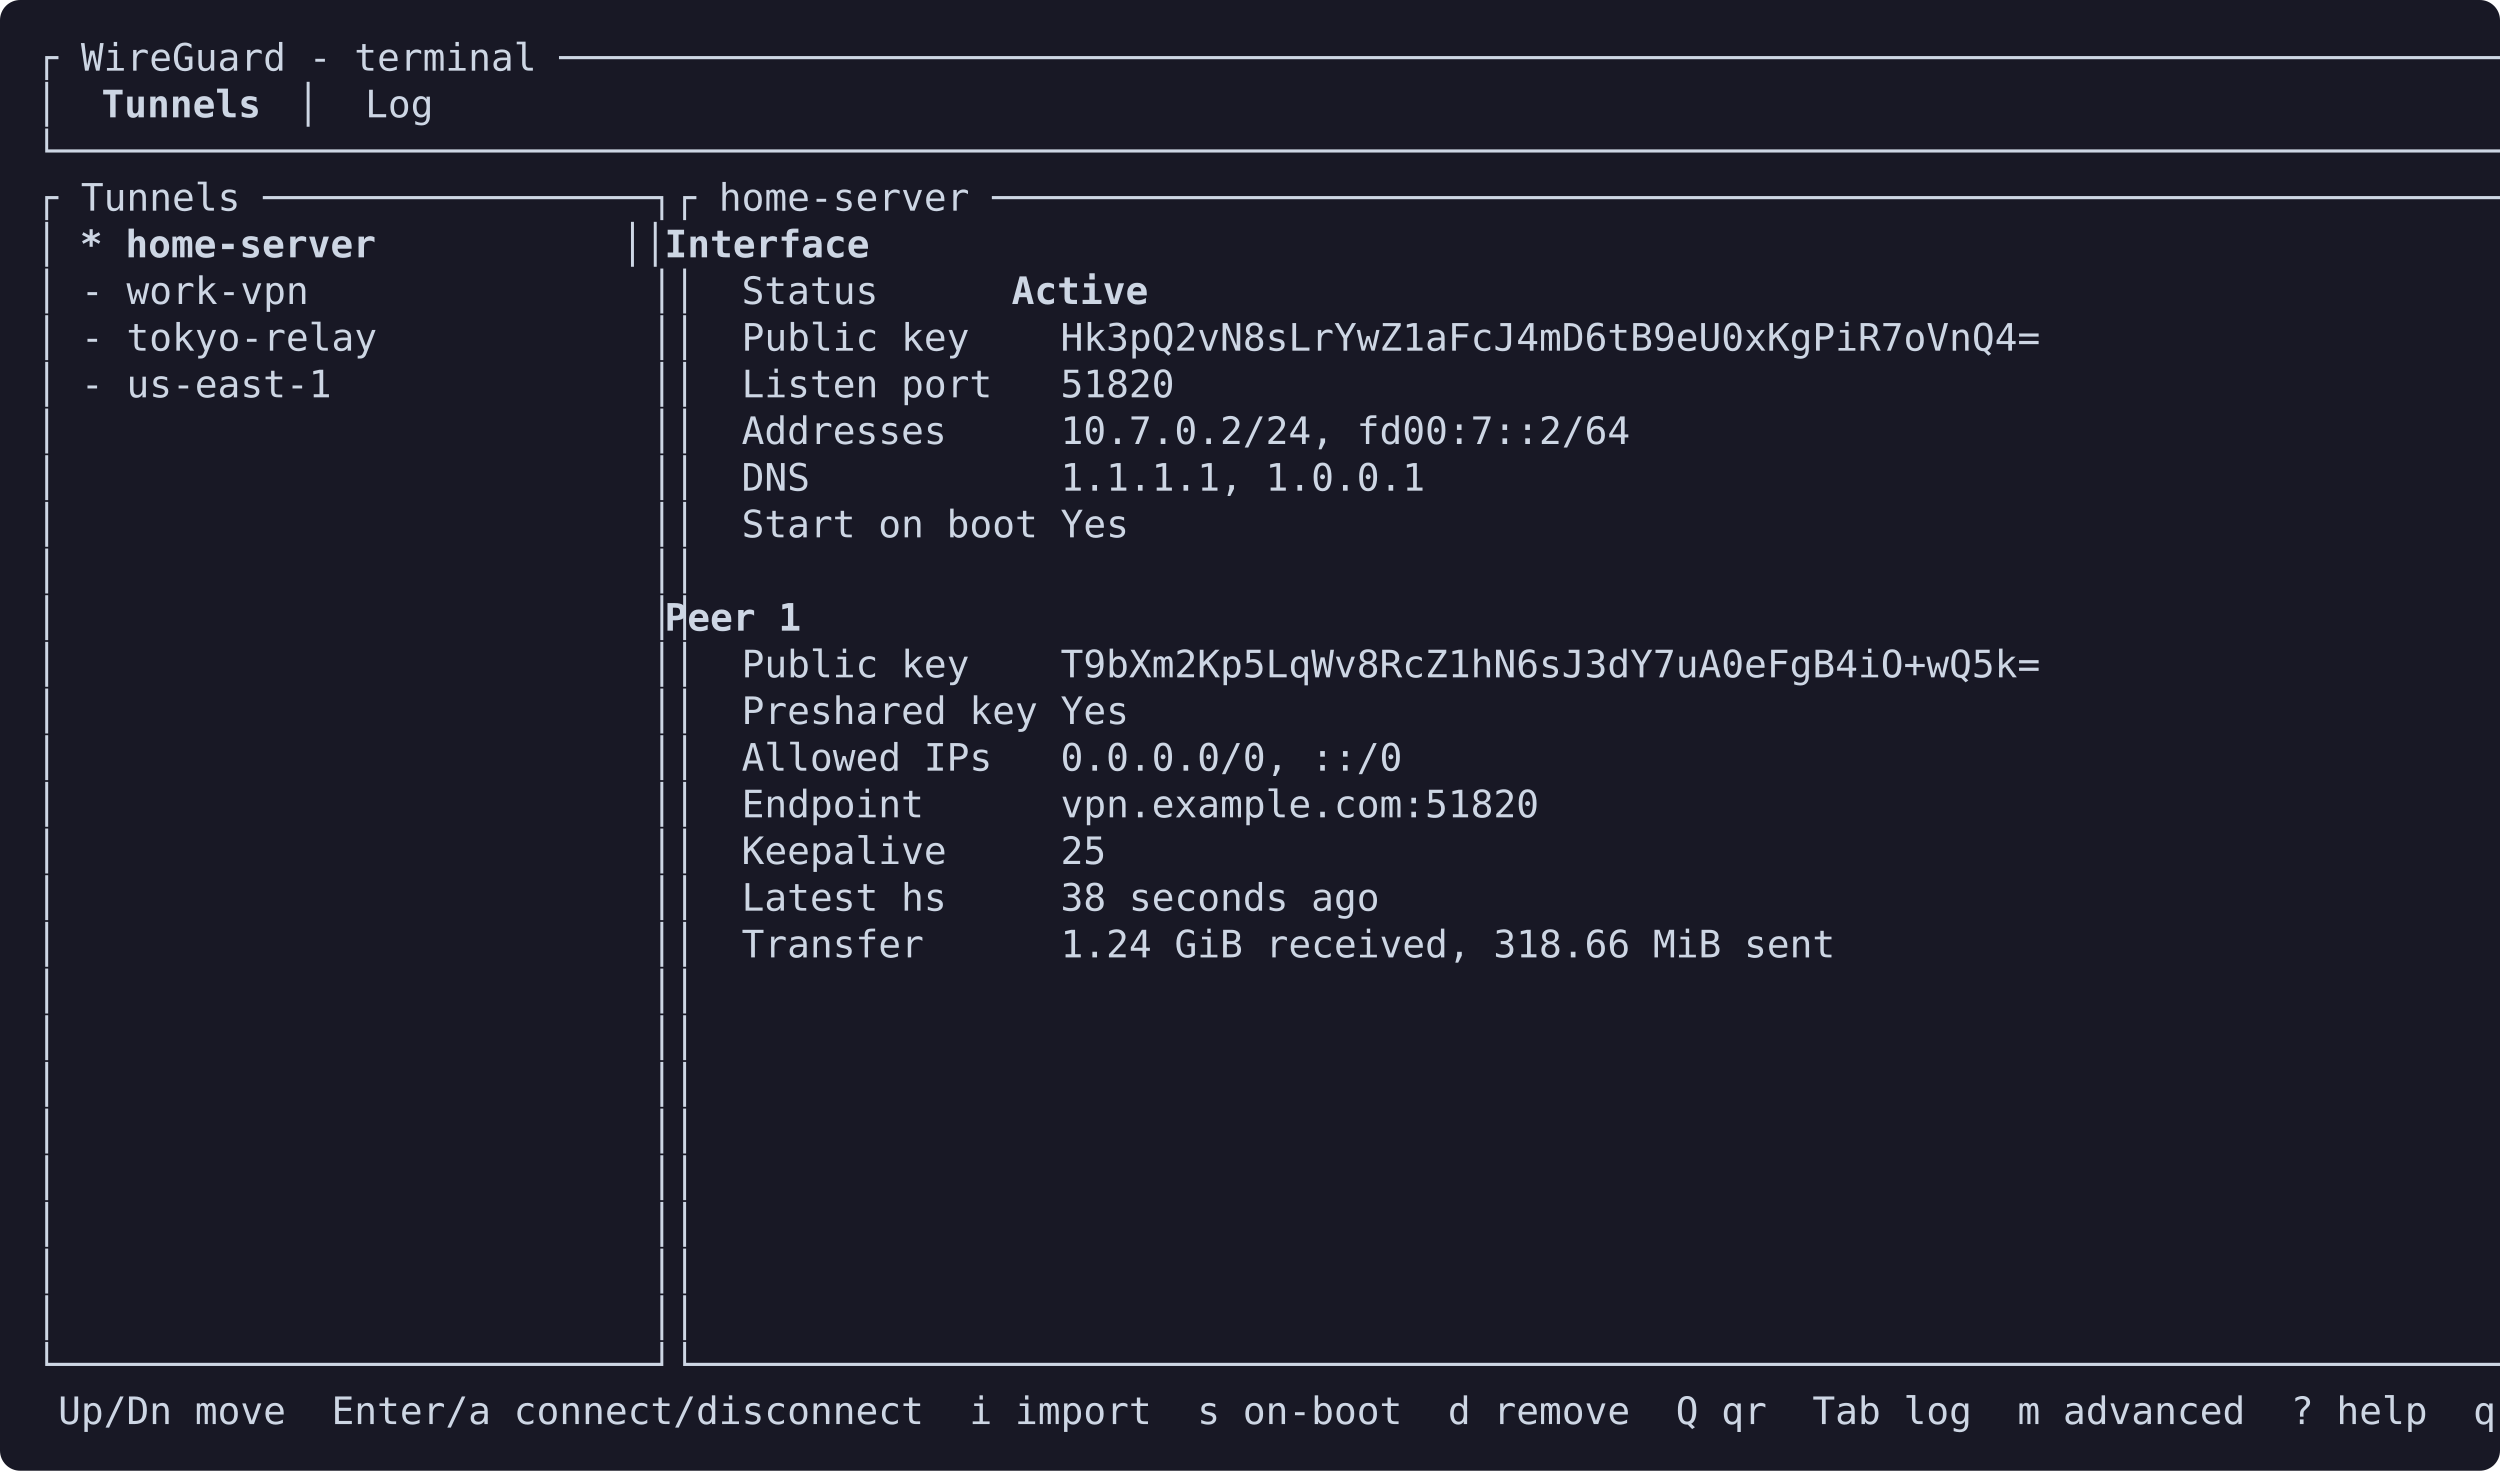
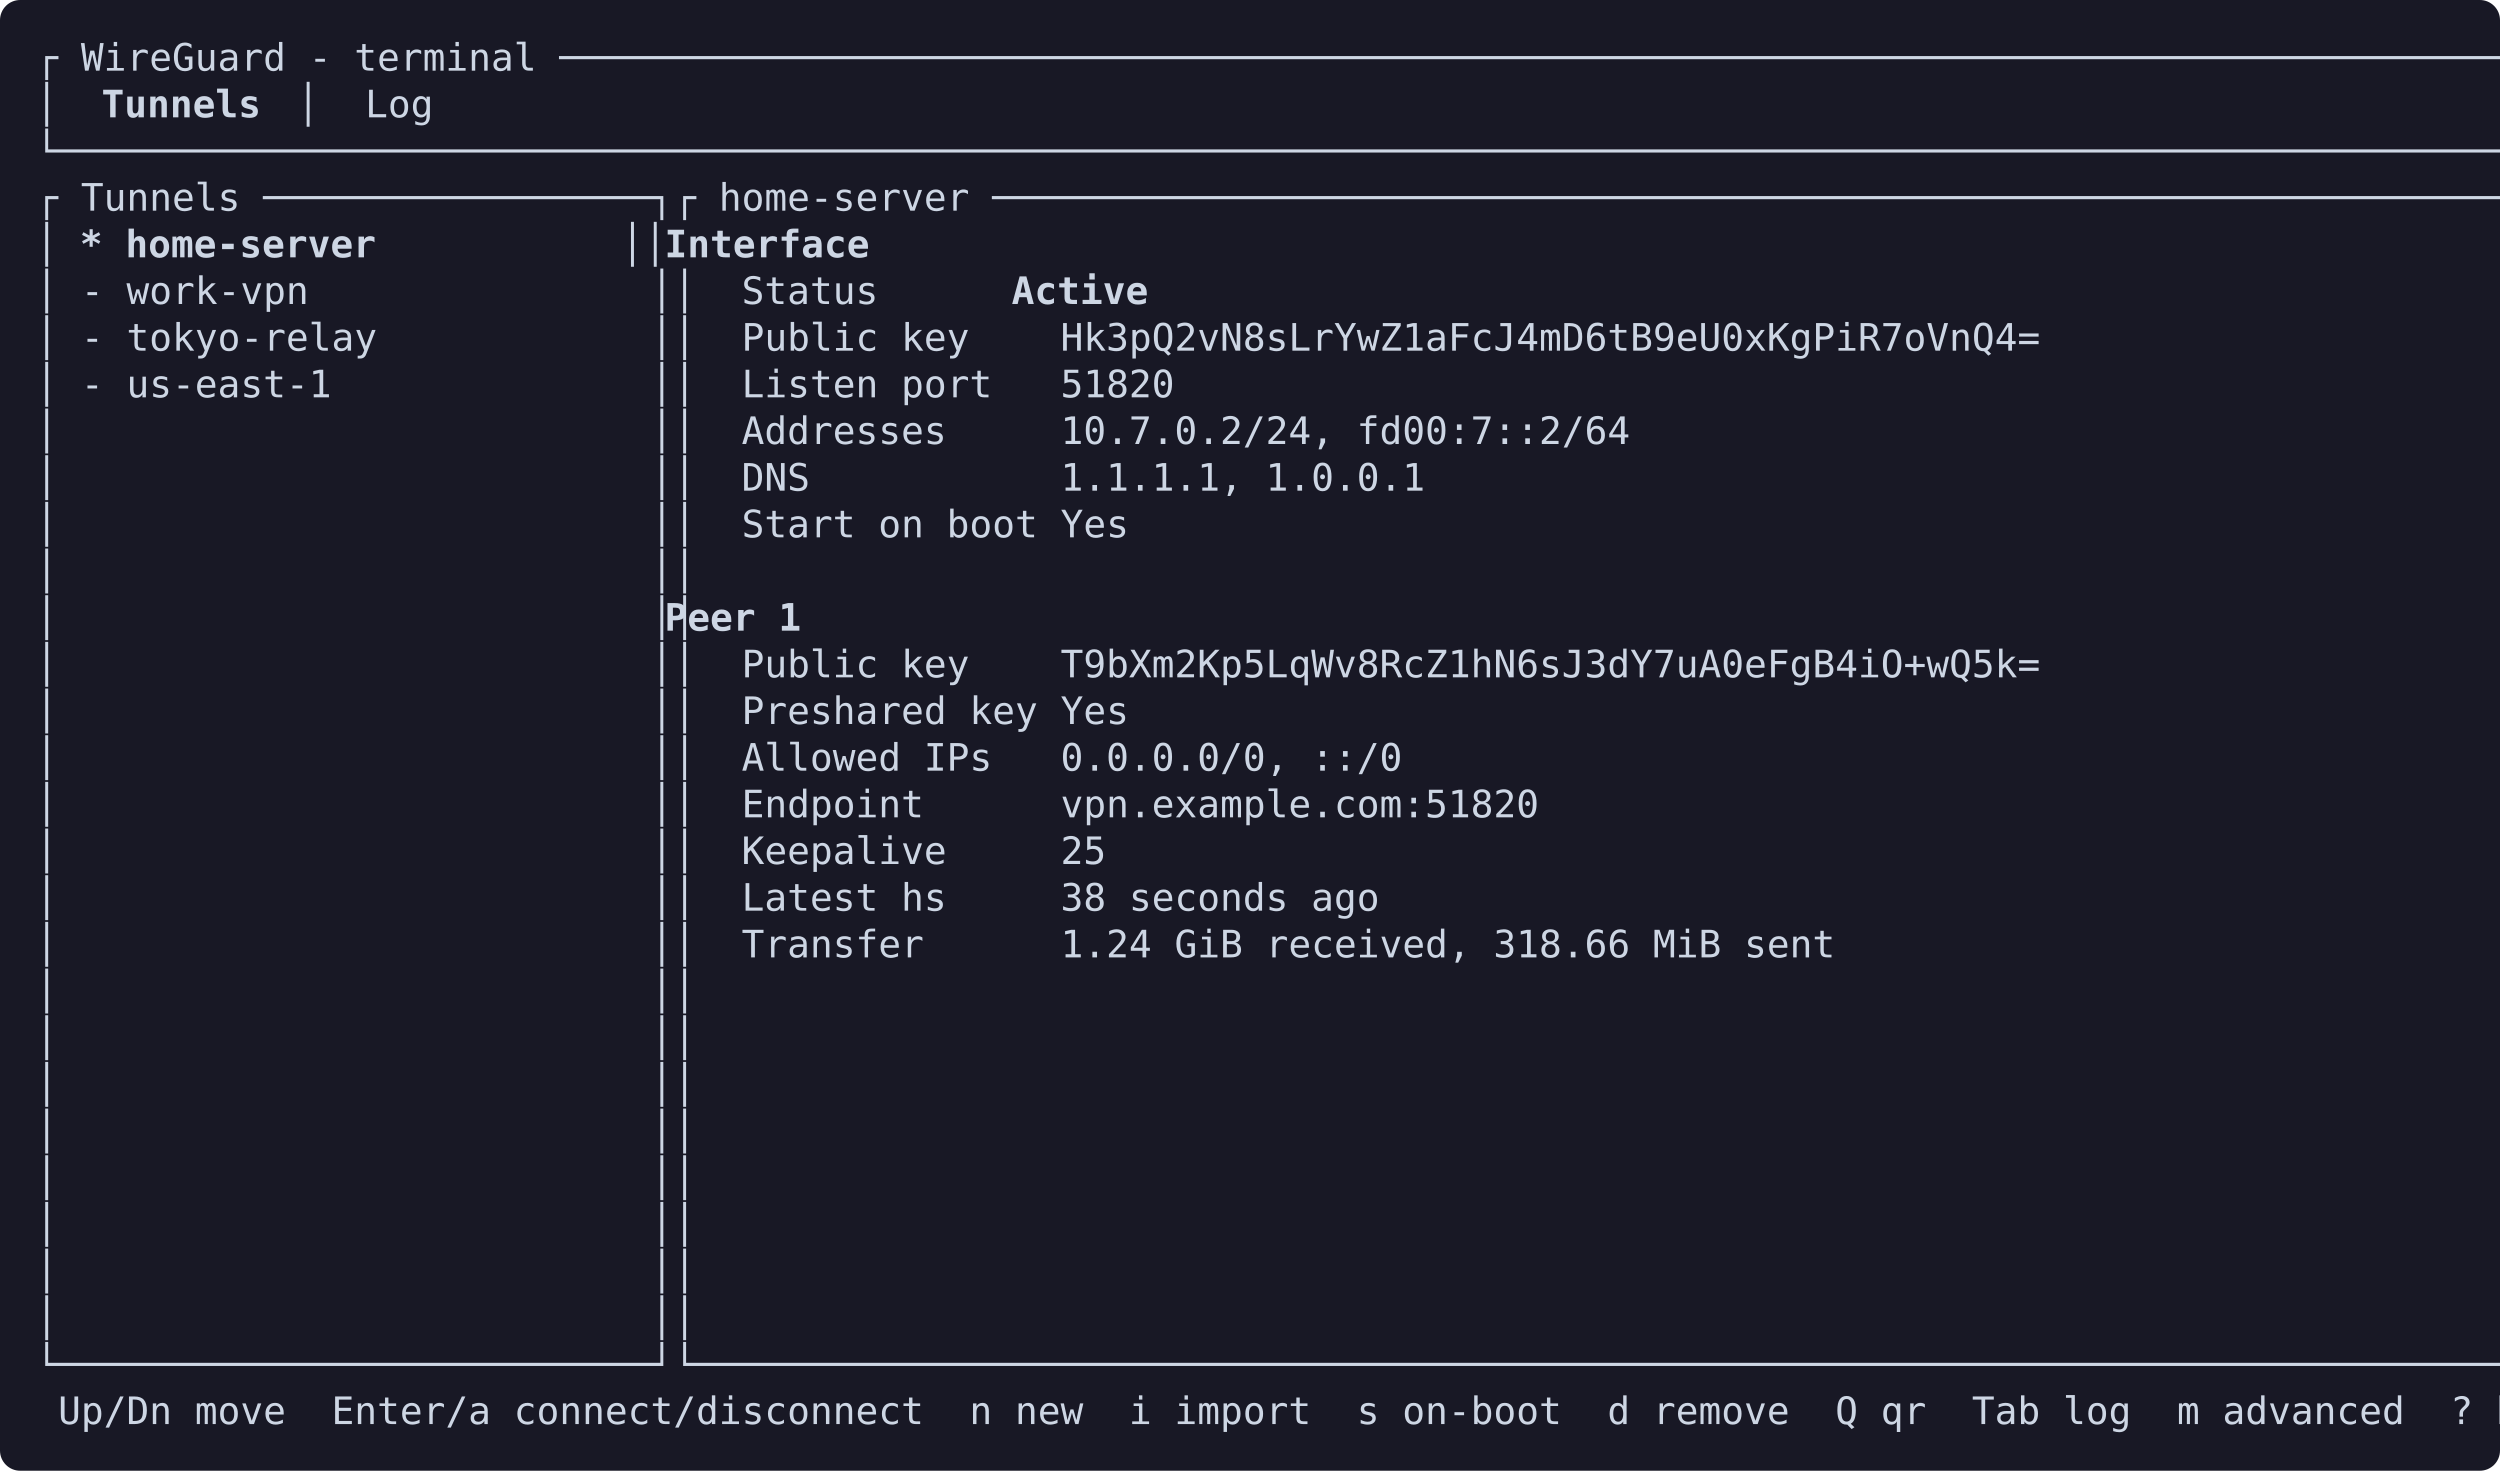
<svg xmlns="http://www.w3.org/2000/svg" width="991" height="583" viewBox="0 0 991 583" font-family="'JetBrains Mono','DejaVu Sans Mono','Cascadia Code',Consolas,monospace" font-size="15">
  <rect width="991" height="583" rx="8" fill="#181825" />
  <text x="14.0" y="28.0" fill="#cdd6e4" textLength="963.2" lengthAdjust="spacingAndGlyphs" xml:space="preserve">┌ WireGuard - terminal ────────────────────────────────────────────────────────────────────────────────────────┐</text>
  <text x="14.0" y="46.5" fill="#cdd6e4" textLength="17.2" lengthAdjust="spacingAndGlyphs" xml:space="preserve">│ </text>
  <text x="31.2" y="46.5" fill="#cdd6e4" font-weight="700" textLength="77.4" lengthAdjust="spacingAndGlyphs" xml:space="preserve"> Tunnels </text>
  <text x="108.6" y="46.5" fill="#cdd6e4" textLength="868.6" lengthAdjust="spacingAndGlyphs" xml:space="preserve"> │  Log                                                                                             │</text>
  <text x="14.0" y="65.0" fill="#cdd6e4" textLength="963.2" lengthAdjust="spacingAndGlyphs" xml:space="preserve">└──────────────────────────────────────────────────────────────────────────────────────────────────────────────┘</text>
  <text x="14.0" y="83.5" fill="#cdd6e4" textLength="963.2" lengthAdjust="spacingAndGlyphs" xml:space="preserve">┌ Tunnels ─────────────────┐┌ home-server ─────────────────────────────────────────────────────────────────────┐</text>
  <text x="14.0" y="102.0" fill="#cdd6e4" textLength="8.6" lengthAdjust="spacingAndGlyphs" xml:space="preserve">│</text>
  <text x="22.6" y="102.0" fill="#cdd6e4" font-weight="700" textLength="223.6" lengthAdjust="spacingAndGlyphs" xml:space="preserve"> * home-server            </text>
  <text x="246.2" y="102.0" fill="#cdd6e4" textLength="17.2" lengthAdjust="spacingAndGlyphs" xml:space="preserve">││</text>
  <text x="263.4" y="102.0" fill="#cdd6e4" font-weight="700" textLength="77.4" lengthAdjust="spacingAndGlyphs" xml:space="preserve">Interface</text>
  <text x="340.8" y="102.0" fill="#cdd6e4" textLength="636.4" lengthAdjust="spacingAndGlyphs" xml:space="preserve">                                                                         │</text>
  <text x="14.0" y="120.5" fill="#cdd6e4" textLength="387.0" lengthAdjust="spacingAndGlyphs" xml:space="preserve">│ - work-vpn               ││  Status        </text>
  <text x="401.0" y="120.5" fill="#cdd6e4" font-weight="700" textLength="51.6" lengthAdjust="spacingAndGlyphs" xml:space="preserve">Active</text>
  <text x="452.6" y="120.5" fill="#cdd6e4" textLength="524.6" lengthAdjust="spacingAndGlyphs" xml:space="preserve">                                                            │</text>
  <text x="14.0" y="139.0" fill="#cdd6e4" textLength="963.2" lengthAdjust="spacingAndGlyphs" xml:space="preserve">│ - tokyo-relay            ││  Public key    Hk3pQ2vN8sLrYwZ1aFcJ4mD6tB9eU0xKgPiR7oVnQ4=                       │</text>
  <text x="14.0" y="157.5" fill="#cdd6e4" textLength="963.2" lengthAdjust="spacingAndGlyphs" xml:space="preserve">│ - us-east-1              ││  Listen port   51820                                                             │</text>
  <text x="14.0" y="176.0" fill="#cdd6e4" textLength="963.2" lengthAdjust="spacingAndGlyphs" xml:space="preserve">│                          ││  Addresses     10.7.0.2/24, fd00:7::2/64                                         │</text>
  <text x="14.0" y="194.5" fill="#cdd6e4" textLength="963.2" lengthAdjust="spacingAndGlyphs" xml:space="preserve">│                          ││  DNS           1.1.1.1, 1.0.0.1                                                  │</text>
  <text x="14.0" y="213.0" fill="#cdd6e4" textLength="963.2" lengthAdjust="spacingAndGlyphs" xml:space="preserve">│                          ││  Start on boot Yes                                                               │</text>
  <text x="14.0" y="231.5" fill="#cdd6e4" textLength="963.2" lengthAdjust="spacingAndGlyphs" xml:space="preserve">│                          ││                                                                                  │</text>
  <text x="14.0" y="250.0" fill="#cdd6e4" textLength="249.4" lengthAdjust="spacingAndGlyphs" xml:space="preserve">│                          ││</text>
  <text x="263.4" y="250.0" fill="#cdd6e4" font-weight="700" textLength="51.6" lengthAdjust="spacingAndGlyphs" xml:space="preserve">Peer 1</text>
  <text x="315.0" y="250.0" fill="#cdd6e4" textLength="662.2" lengthAdjust="spacingAndGlyphs" xml:space="preserve">                                                                            │</text>
  <text x="14.0" y="268.5" fill="#cdd6e4" textLength="963.2" lengthAdjust="spacingAndGlyphs" xml:space="preserve">│                          ││  Public key    T9bXm2Kp5LqWv8RcZ1hN6sJ3dY7uA0eFgB4iO+wQ5k=                       │</text>
  <text x="14.0" y="287.0" fill="#cdd6e4" textLength="963.2" lengthAdjust="spacingAndGlyphs" xml:space="preserve">│                          ││  Preshared key Yes                                                               │</text>
  <text x="14.0" y="305.5" fill="#cdd6e4" textLength="963.2" lengthAdjust="spacingAndGlyphs" xml:space="preserve">│                          ││  Allowed IPs   0.0.0.0/0, ::/0                                                   │</text>
  <text x="14.0" y="324.0" fill="#cdd6e4" textLength="963.2" lengthAdjust="spacingAndGlyphs" xml:space="preserve">│                          ││  Endpoint      vpn.example.com:51820                                             │</text>
  <text x="14.0" y="342.5" fill="#cdd6e4" textLength="963.2" lengthAdjust="spacingAndGlyphs" xml:space="preserve">│                          ││  Keepalive     25                                                                │</text>
  <text x="14.0" y="361.0" fill="#cdd6e4" textLength="963.2" lengthAdjust="spacingAndGlyphs" xml:space="preserve">│                          ││  Latest hs     38 seconds ago                                                    │</text>
  <text x="14.0" y="379.5" fill="#cdd6e4" textLength="963.2" lengthAdjust="spacingAndGlyphs" xml:space="preserve">│                          ││  Transfer      1.24 GiB received, 318.66 MiB sent                                │</text>
  <text x="14.0" y="398.0" fill="#cdd6e4" textLength="963.2" lengthAdjust="spacingAndGlyphs" xml:space="preserve">│                          ││                                                                                  │</text>
  <text x="14.0" y="416.5" fill="#cdd6e4" textLength="963.2" lengthAdjust="spacingAndGlyphs" xml:space="preserve">│                          ││                                                                                  │</text>
  <text x="14.0" y="435.0" fill="#cdd6e4" textLength="963.2" lengthAdjust="spacingAndGlyphs" xml:space="preserve">│                          ││                                                                                  │</text>
  <text x="14.0" y="453.5" fill="#cdd6e4" textLength="963.2" lengthAdjust="spacingAndGlyphs" xml:space="preserve">│                          ││                                                                                  │</text>
  <text x="14.0" y="472.0" fill="#cdd6e4" textLength="963.2" lengthAdjust="spacingAndGlyphs" xml:space="preserve">│                          ││                                                                                  │</text>
  <text x="14.0" y="490.5" fill="#cdd6e4" textLength="963.2" lengthAdjust="spacingAndGlyphs" xml:space="preserve">│                          ││                                                                                  │</text>
  <text x="14.0" y="509.0" fill="#cdd6e4" textLength="963.2" lengthAdjust="spacingAndGlyphs" xml:space="preserve">│                          ││                                                                                  │</text>
  <text x="14.0" y="527.5" fill="#cdd6e4" textLength="963.2" lengthAdjust="spacingAndGlyphs" xml:space="preserve">│                          ││                                                                                  │</text>
  <text x="14.0" y="546.0" fill="#cdd6e4" textLength="963.2" lengthAdjust="spacingAndGlyphs" xml:space="preserve">└──────────────────────────┘└──────────────────────────────────────────────────────────────────────────────────┘</text>
-   <text x="14.0" y="564.5" fill="#cdd6e4" textLength="963.2" lengthAdjust="spacingAndGlyphs" xml:space="preserve"> Up/Dn move  Enter/a connect/disconnect  i import  s on-boot  d remove  Q qr  Tab log  m advanced  ? help  q qui</text>
+   <text x="14.0" y="564.5" fill="#cdd6e4" textLength="963.2" lengthAdjust="spacingAndGlyphs" xml:space="preserve"> Up/Dn move  Enter/a connect/disconnect  n new  i import  s on-boot  d remove  Q qr  Tab log  m advanced  ? help</text>
</svg>
